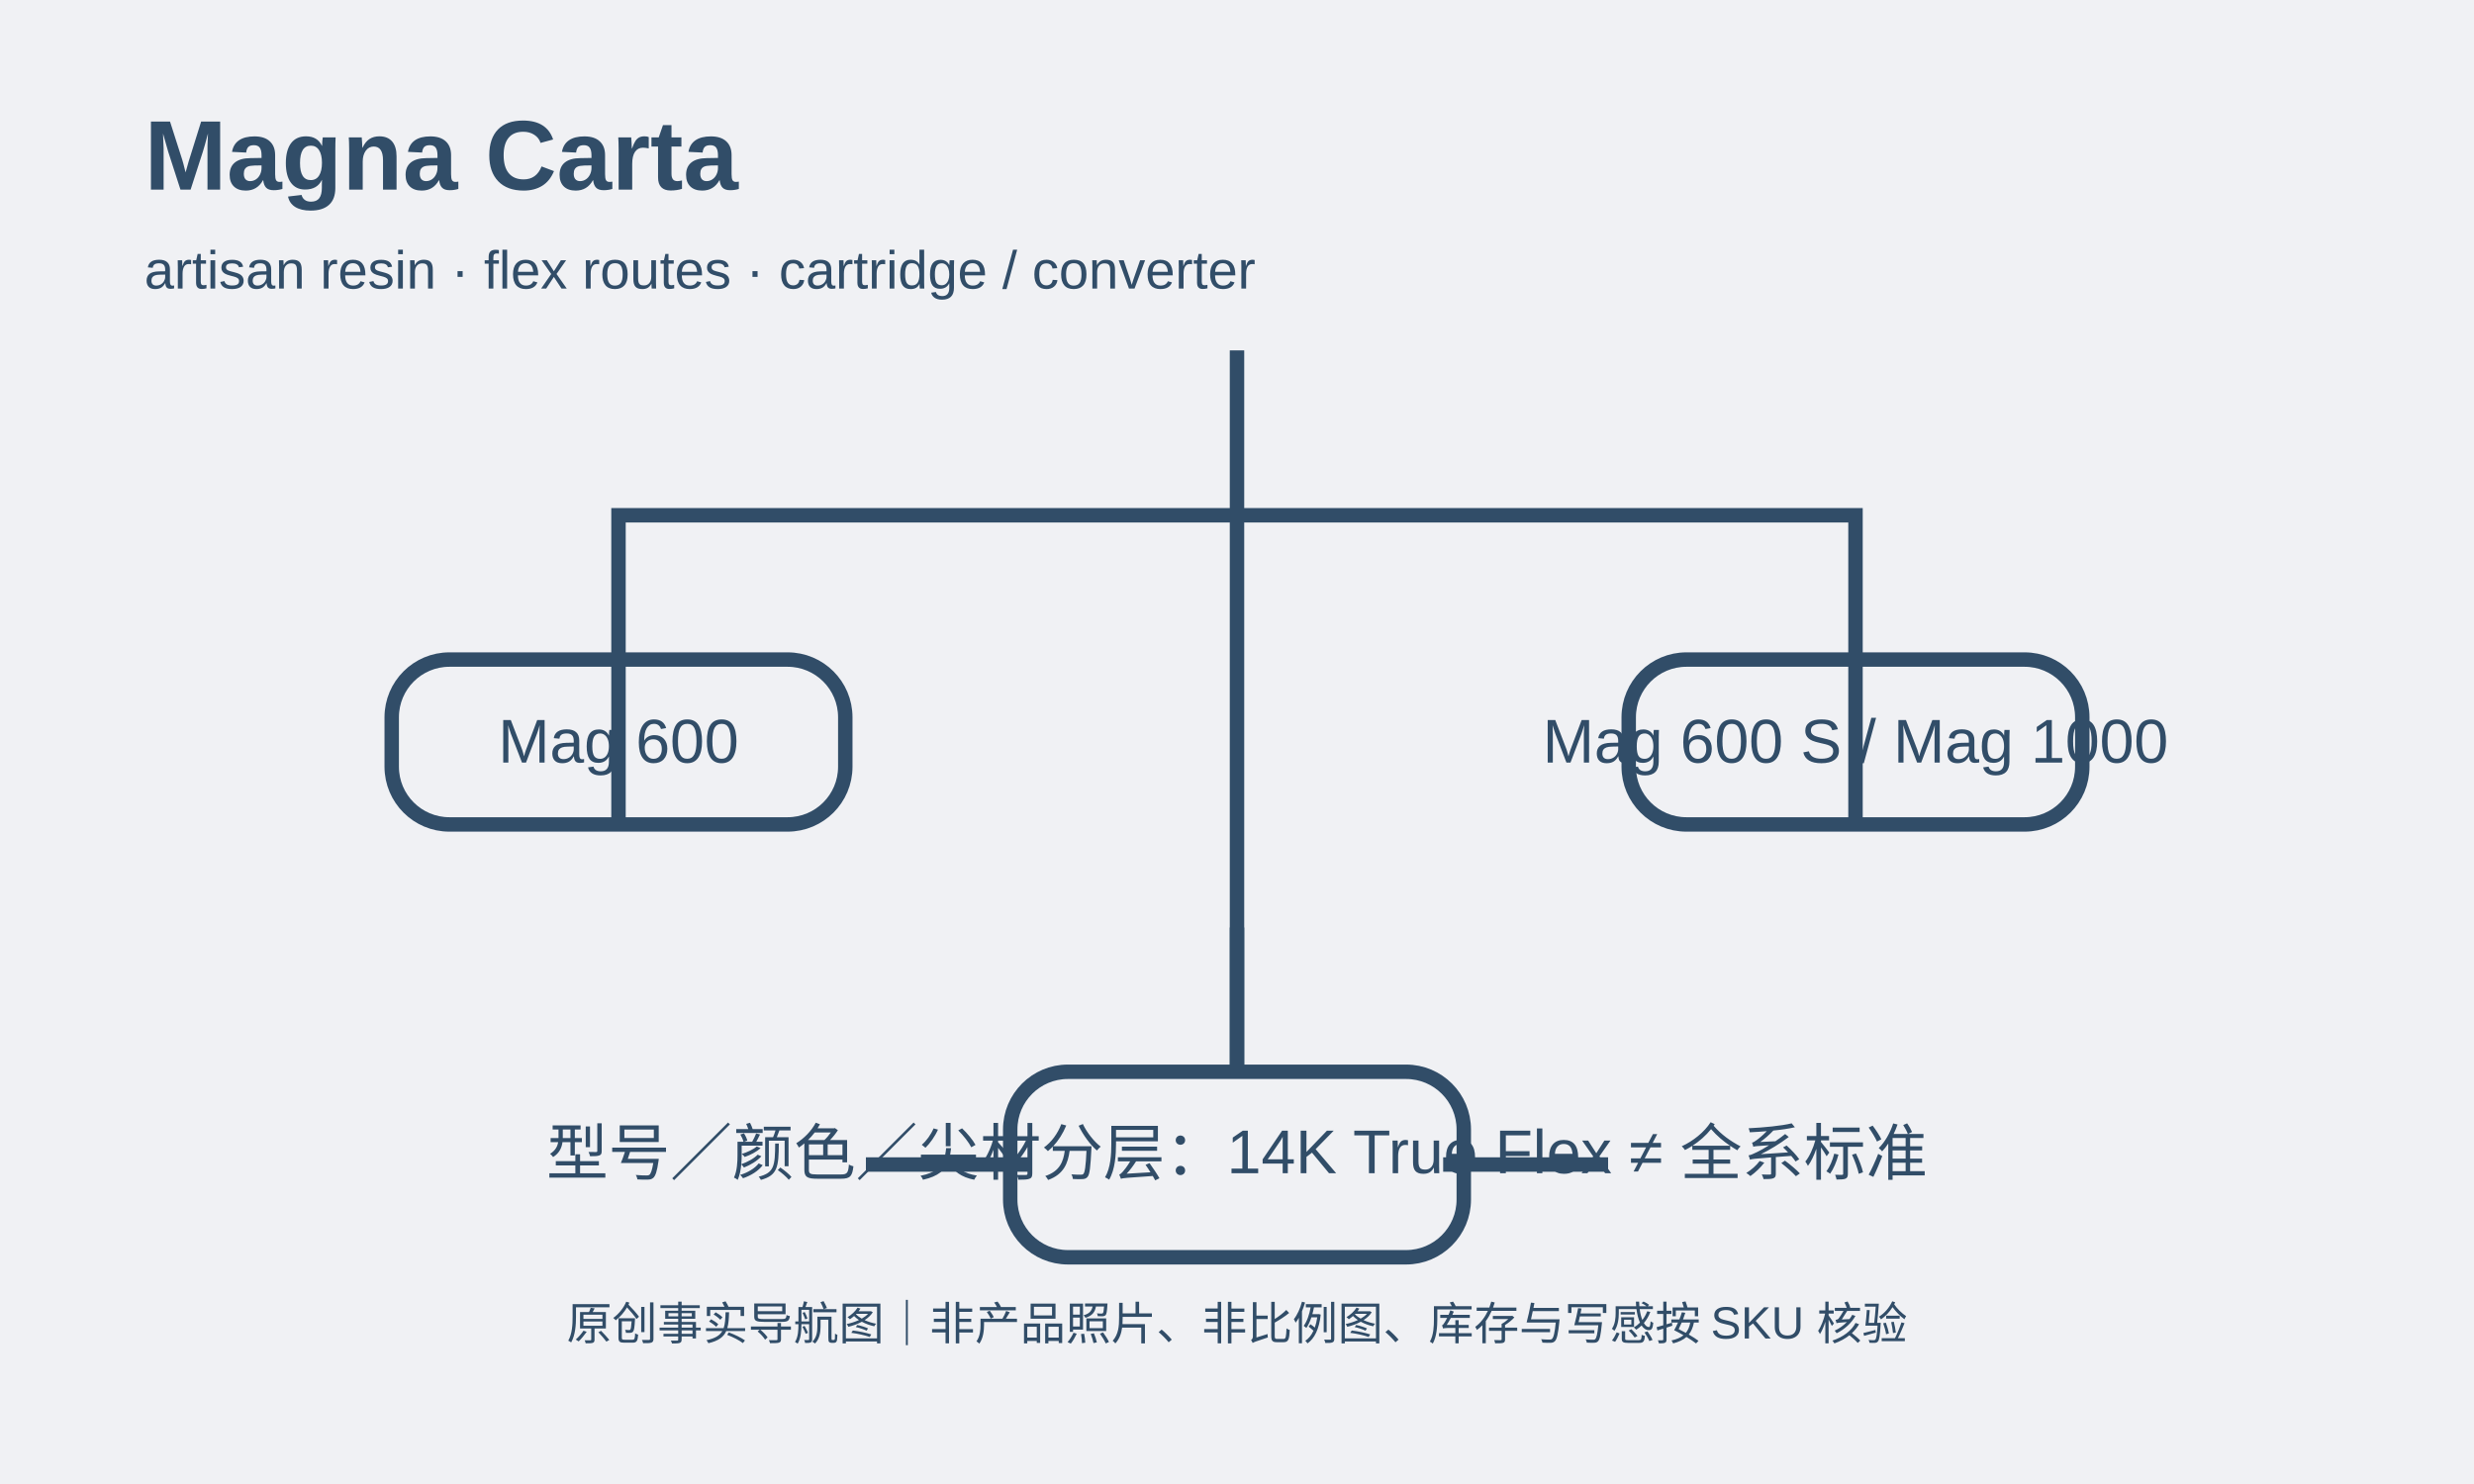
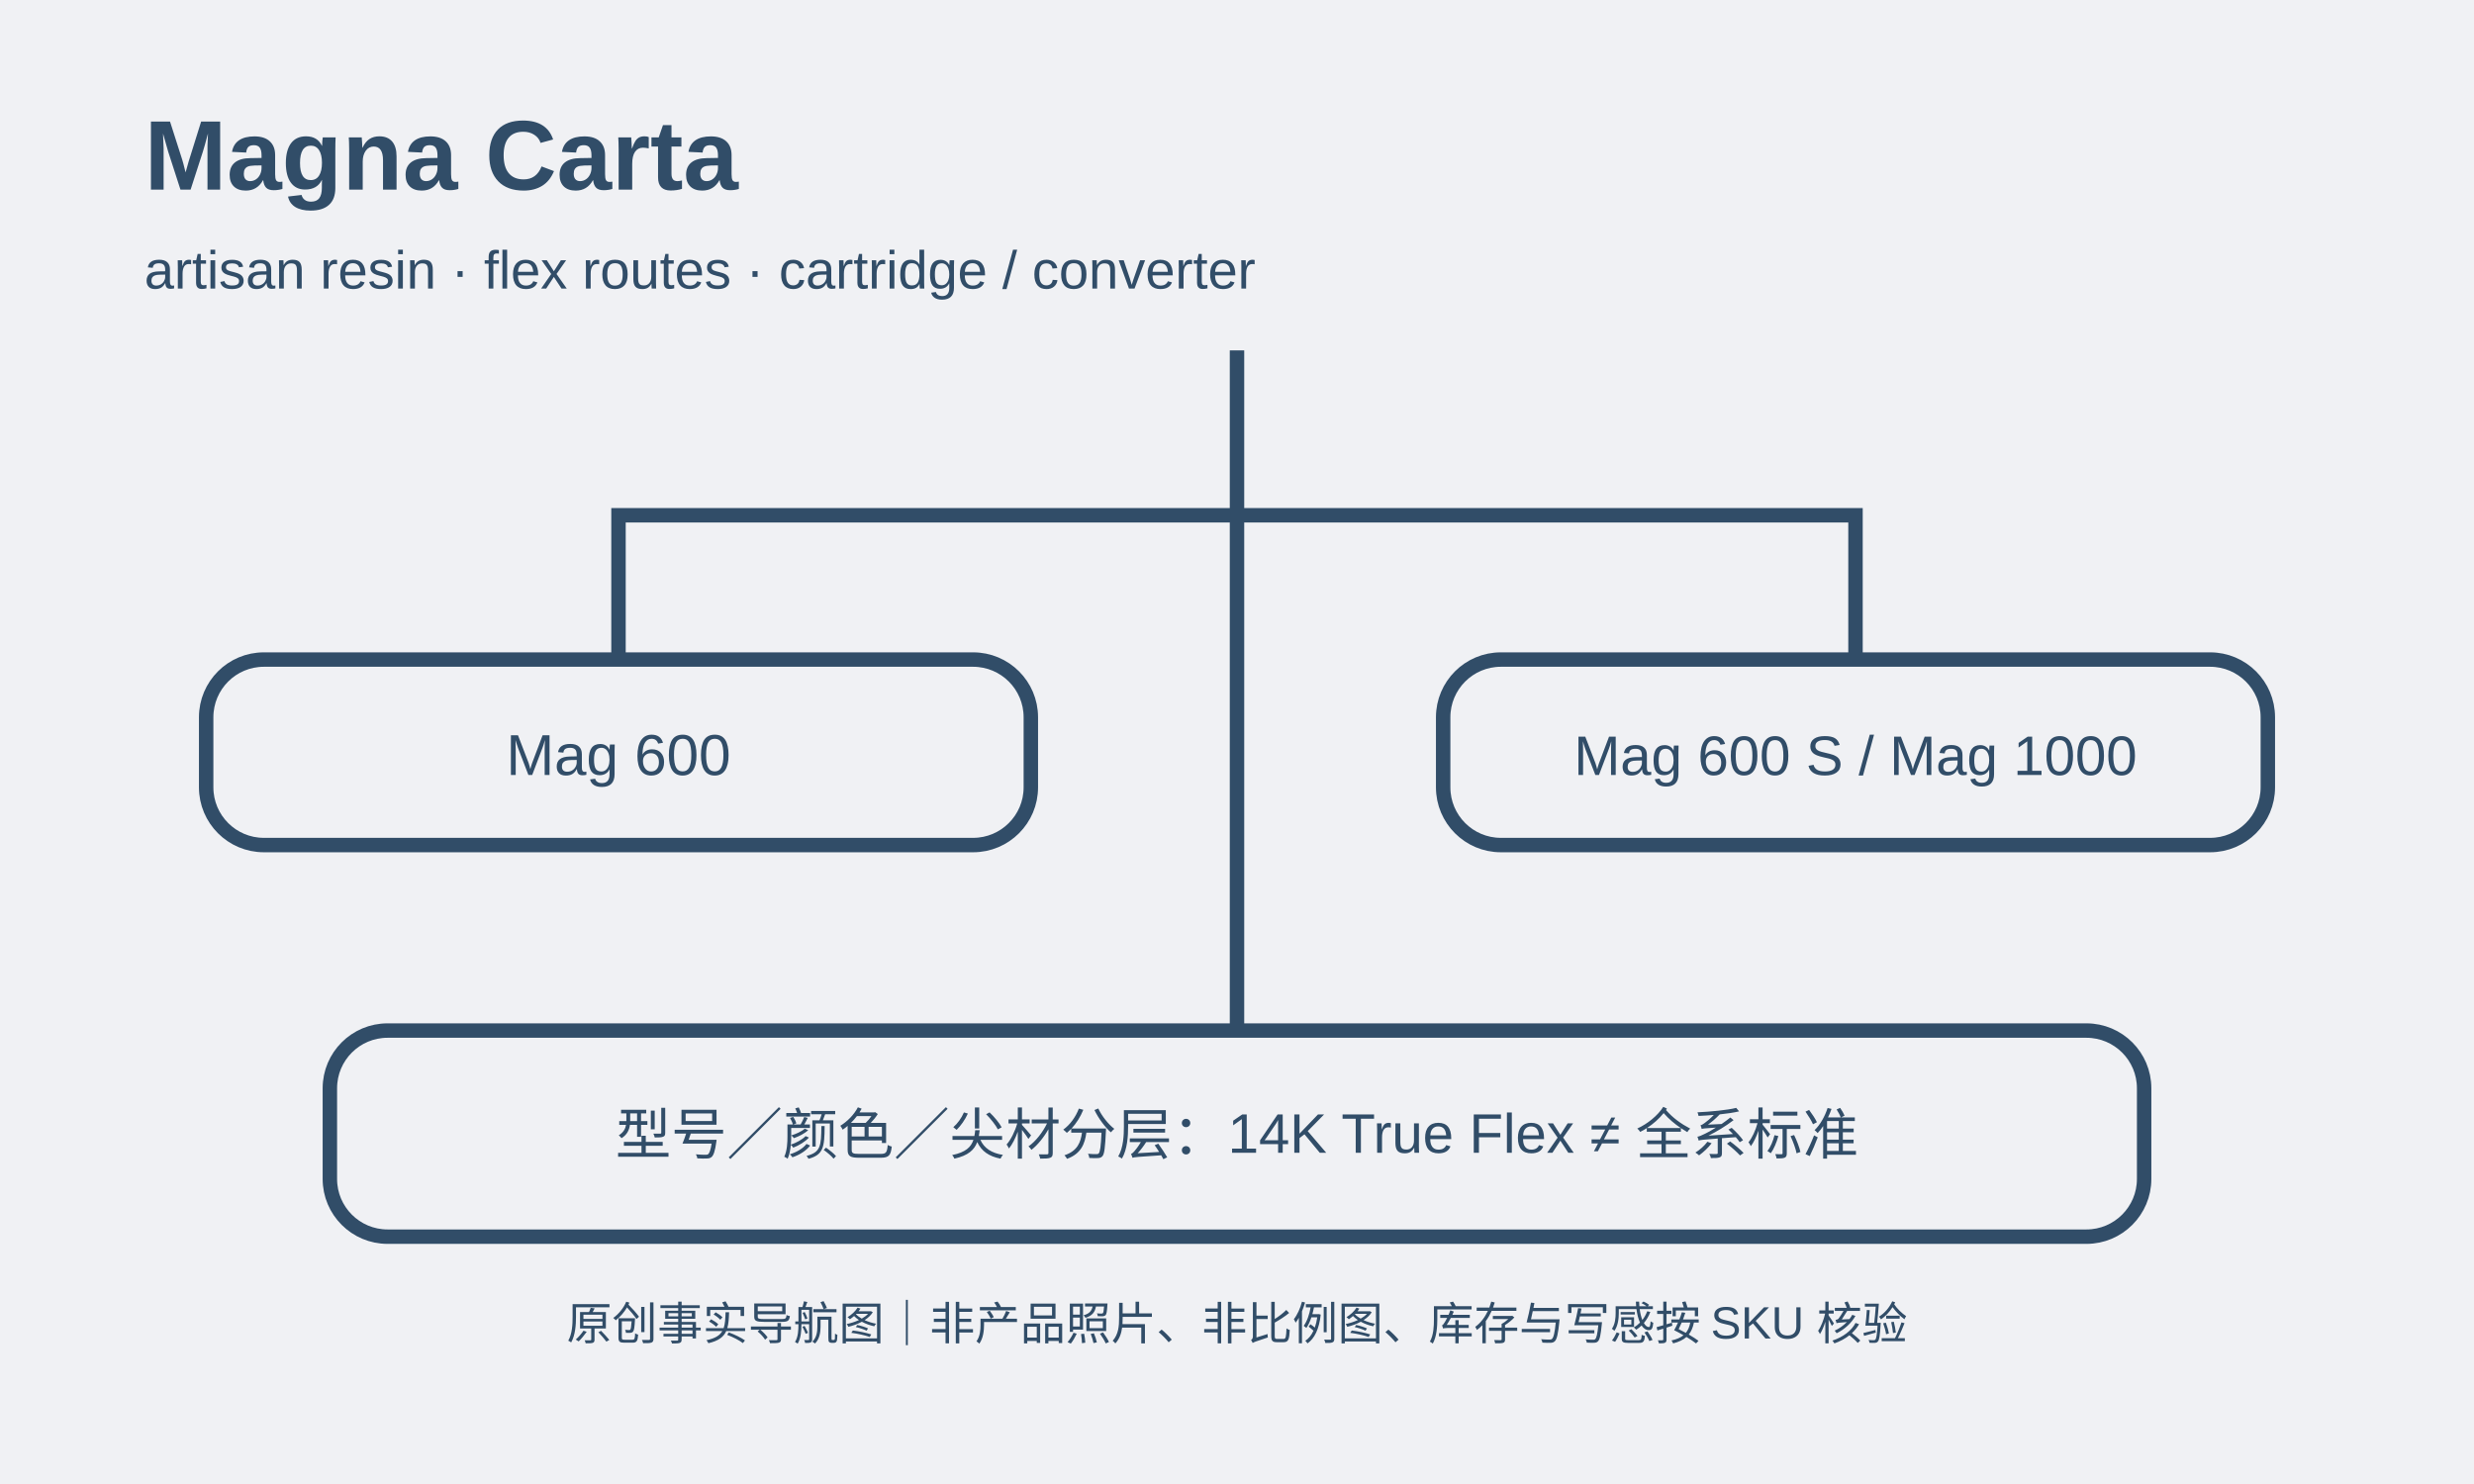
<svg xmlns="http://www.w3.org/2000/svg" width="1200" height="720" viewBox="0 0 1200 720">
  <rect width="1200" height="720" fill="#f0f1f4" />
  <g fill="none" stroke="#314d68" stroke-width="7">
-     <path d="M600 170v350M600 250H300v150M600 250h300v150" />
-     <rect x="190" y="320" width="220" height="80" rx="28" />
-     <rect x="490" y="520" width="220" height="90" rx="28" />
-     <rect x="790" y="320" width="220" height="80" rx="28" />
-     <path d="M600 520v-70M500 565h-80M700 565h80" />
+     <path d="M600 170V500M600 250H300V320M600 250H900V320" />
+     <rect x="100" y="320" width="400" height="90" rx="28" />
+     <rect x="160" y="500" width="880" height="100" rx="28" />
+     <rect x="700" y="320" width="400" height="90" rx="28" />
  </g>
  <g fill="#314d68" font-family="Arial,'Noto Sans CJK SC',sans-serif">
    <text x="70" y="92" font-size="48" font-weight="700">Magna Carta</text>
    <text x="70" y="140" font-size="26">artisan resin · flex routes · cartridge / converter</text>
-     <text x="300" y="370" font-size="30" text-anchor="middle">Mag 600</text>
-     <text x="900" y="370" font-size="30" text-anchor="middle">Mag 600 S / Mag 1000</text>
-     <text x="600" y="570" font-size="30" text-anchor="middle">型号／颜色／尖材分层：14K True Flex ≠ 全系标准</text>
+     <text x="300" y="376" font-size="28" text-anchor="middle">Mag 600</text>
+     <text x="900" y="376" font-size="27" text-anchor="middle">Mag 600 S / Mag 1000</text>
+     <text x="600" y="560" font-size="27" text-anchor="middle">型号／颜色／尖材分层：14K True Flex ≠ 全系标准</text>
    <text x="600" y="650" font-size="22" text-anchor="middle">原创事实导航图｜非产品照片、非比例图、库存与写感按 SKU 核验</text>
  </g>
</svg>
